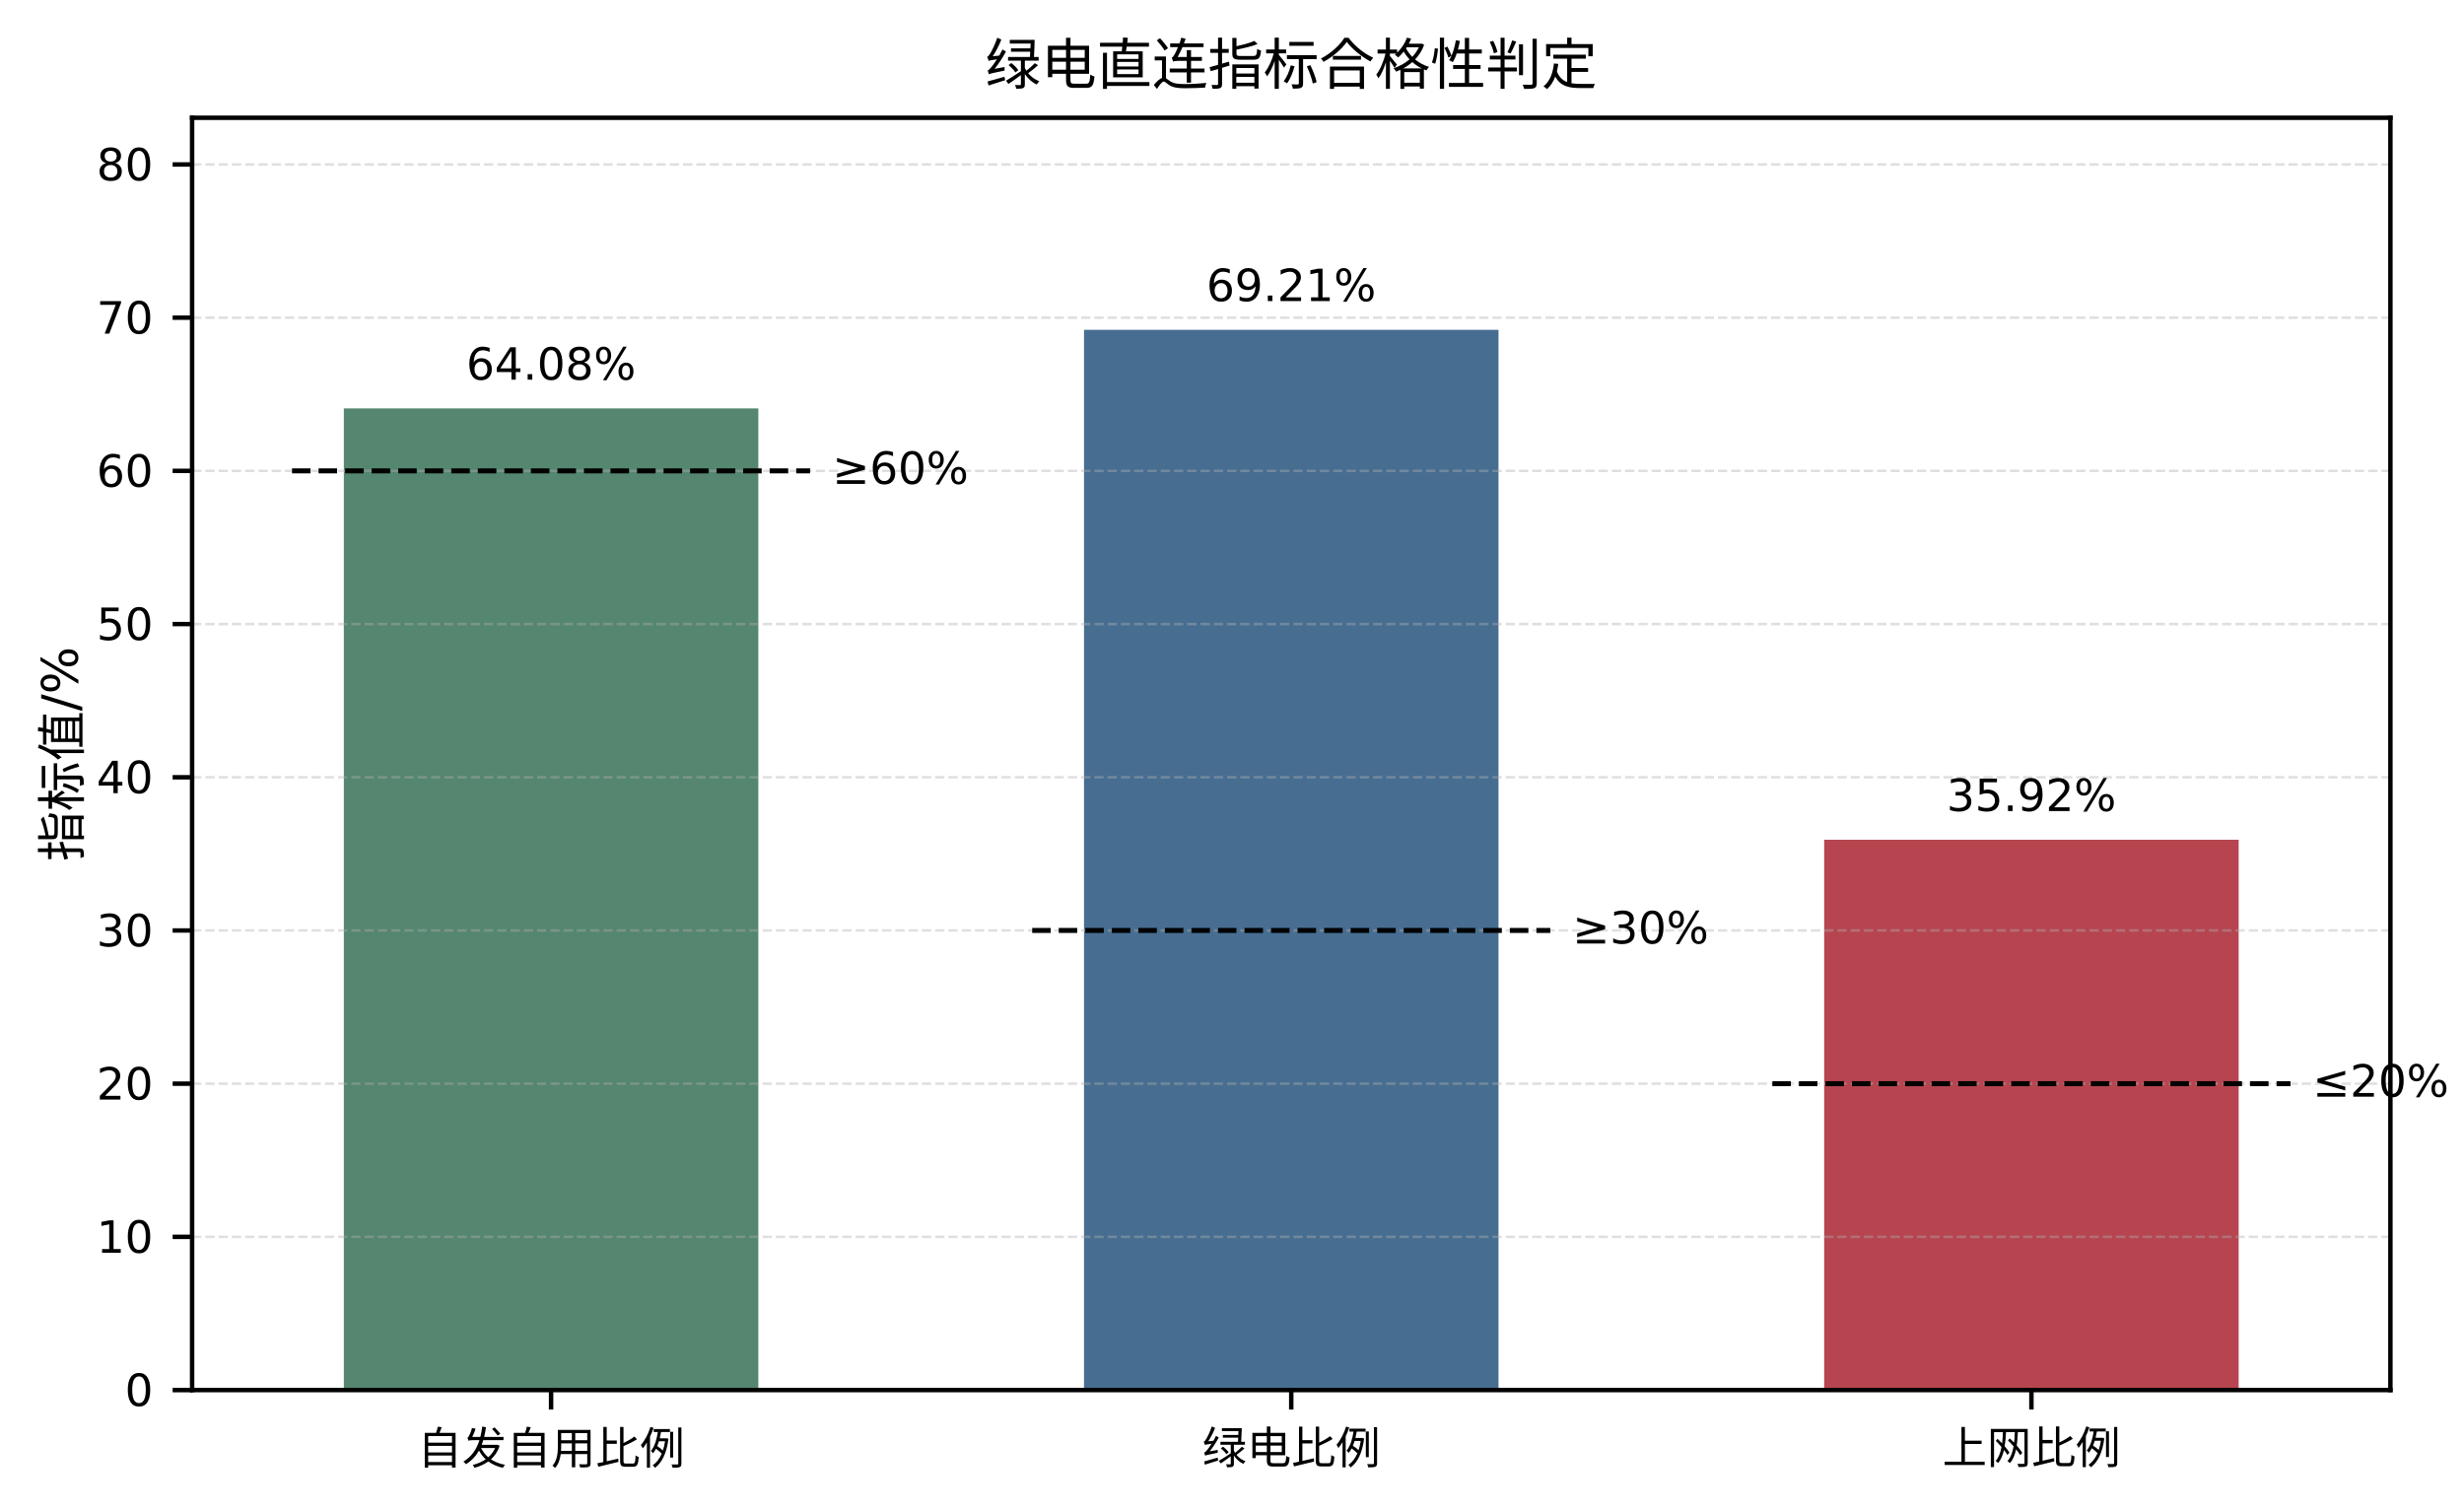
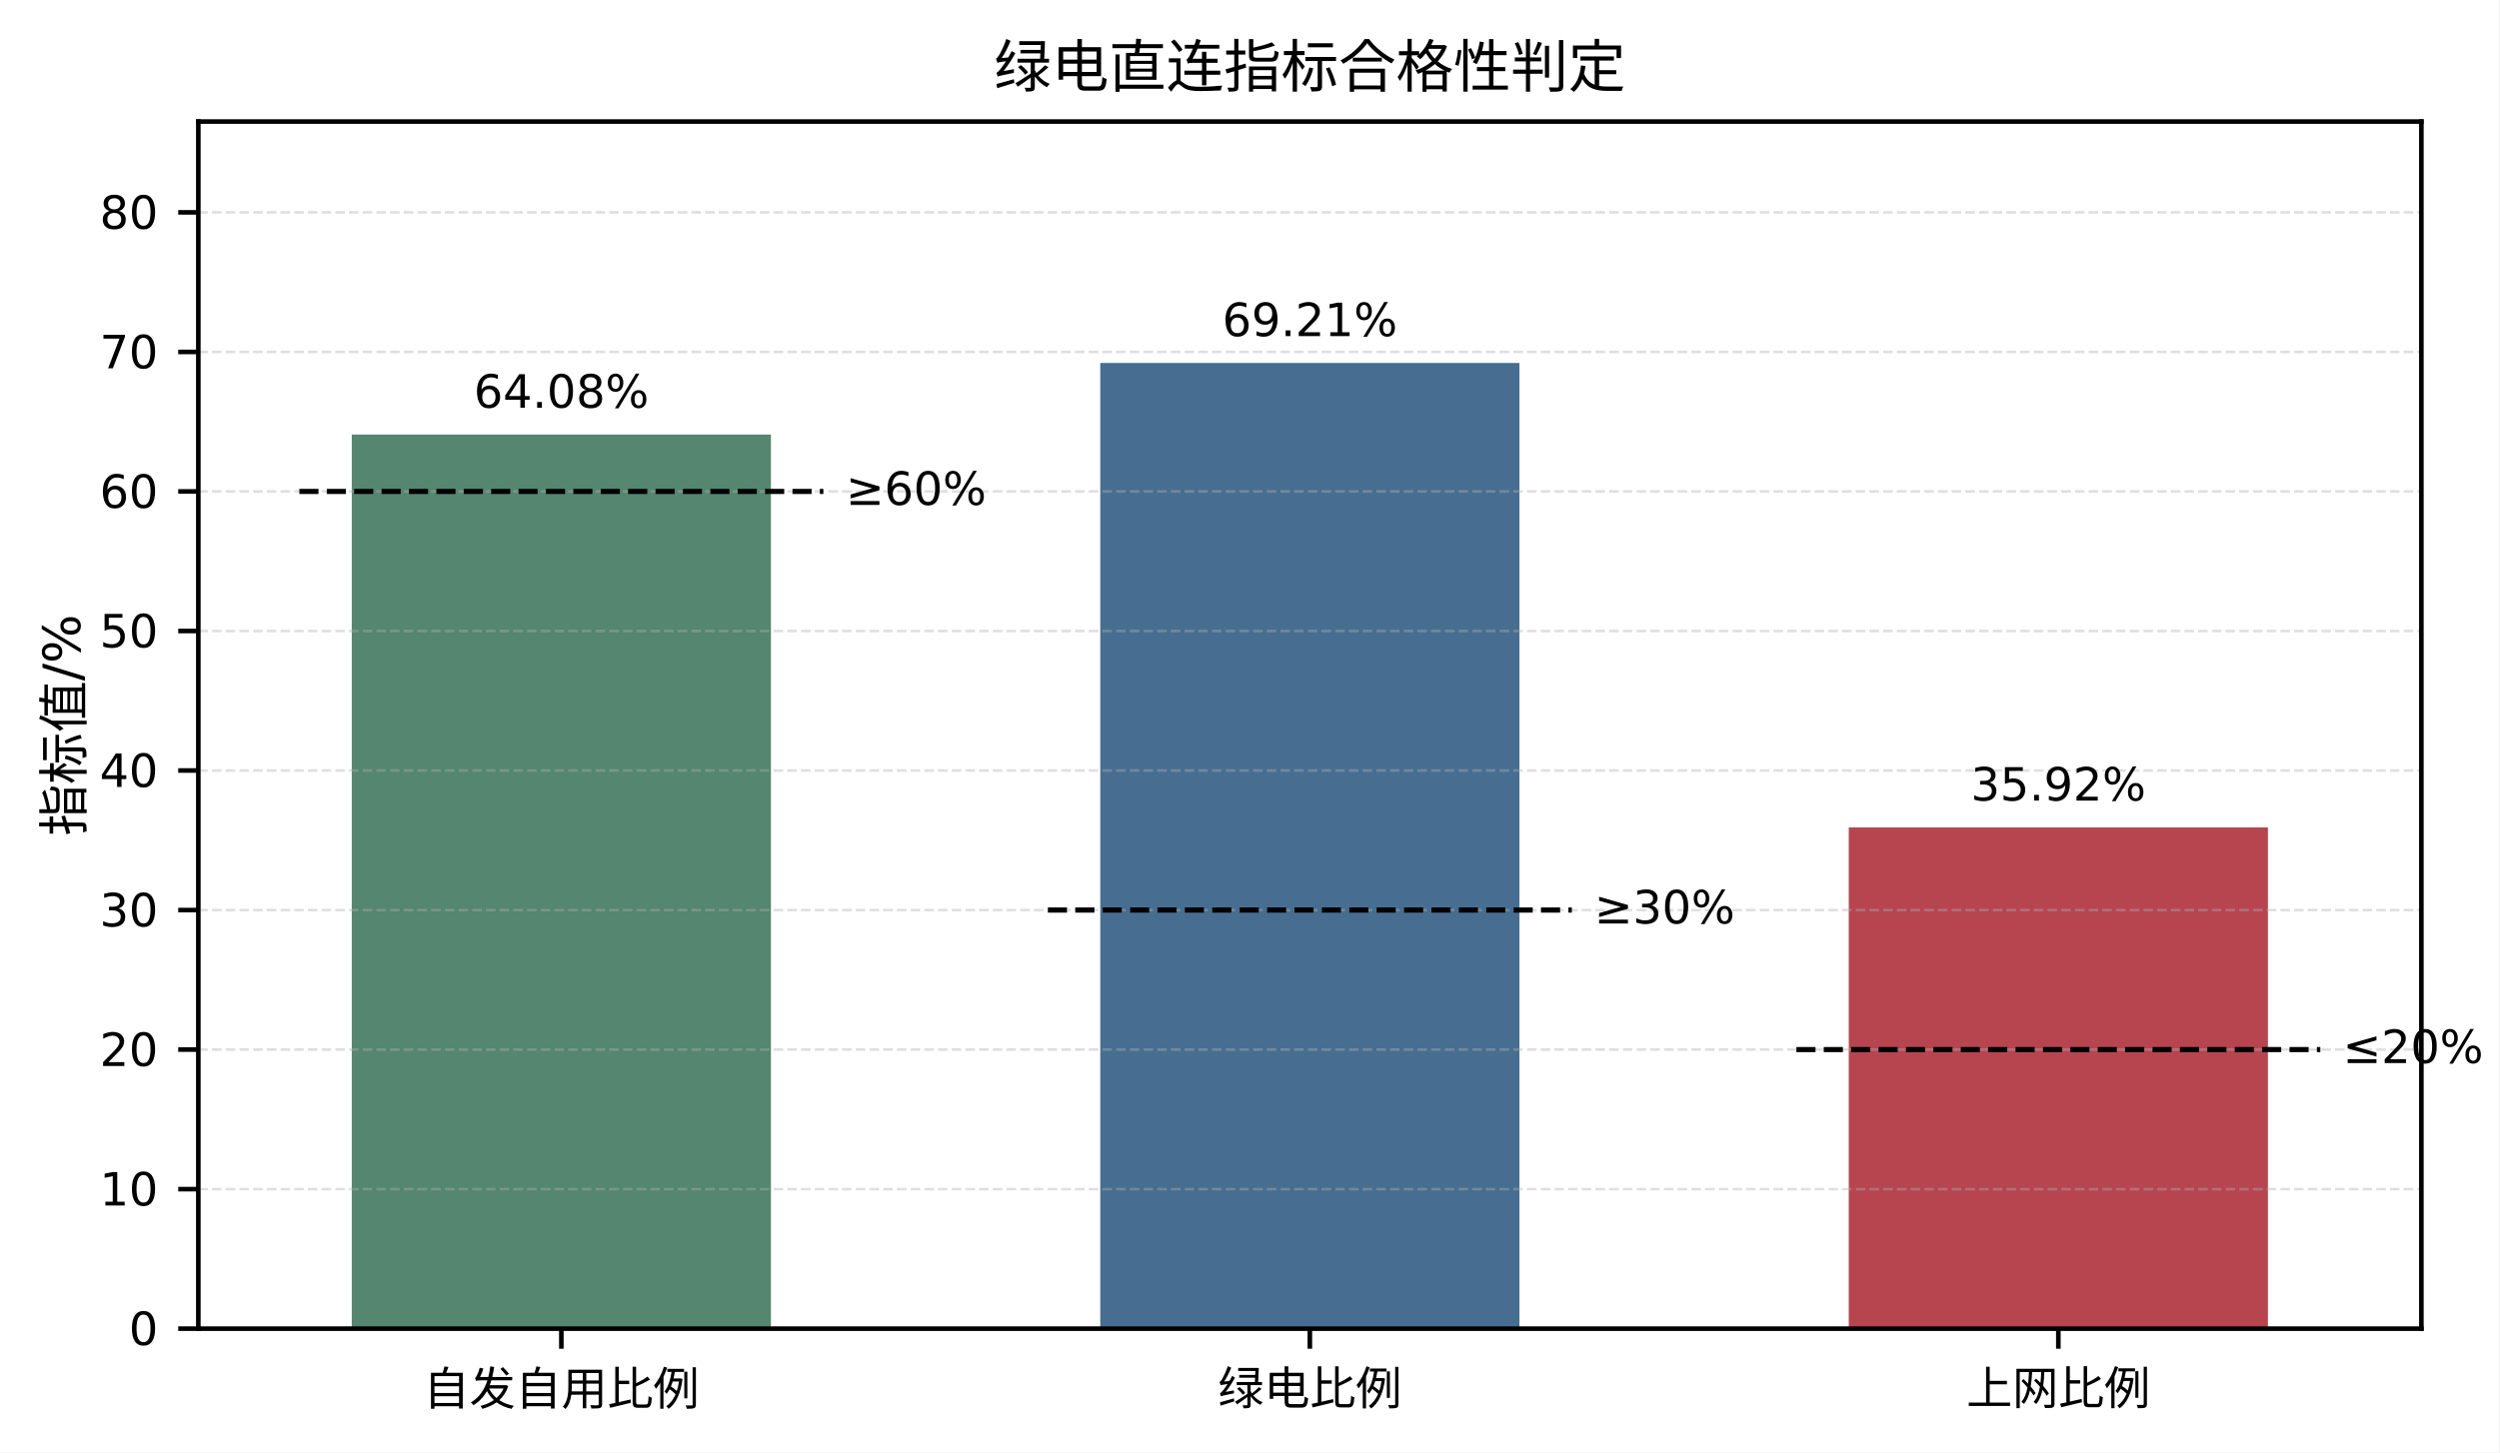
- <svg xmlns="http://www.w3.org/2000/svg" xmlns:xlink="http://www.w3.org/1999/xlink" width="442.908pt" height="271.401pt" viewBox="0 0 442.908 271.401" version="1.1">
+ <svg xmlns="http://www.w3.org/2000/svg" xmlns:xlink="http://www.w3.org/1999/xlink" width="435.12pt" height="252.952pt" viewBox="0 0 435.12 252.952" version="1.1">
  <defs>
    <style type="text/css">*{stroke-linejoin: round; stroke-linecap: butt}</style>
  </defs>
  <g id="figure_1">
    <g id="patch_1">
-       <path d="M 0 271.401  L 442.908 271.401  L 442.908 0  L 0 0  z " style="fill: #ffffff" />
+       <path d="M 0 252.952  L 435.12 252.952  L 435.12 0  L 0 0  z " style="fill: #ffffff" />
    </g>
    <g id="axes_1">
      <g id="patch_2">
-         <path d="M 34.532 249.857  L 429.678 249.857  L 429.678 21.169  L 34.532 21.169  z " style="fill: #ffffff" />
+         <path d="M 34.532 231.409  L 421.604 231.409  L 421.604 21.169  L 34.532 21.169  z " style="fill: #ffffff" />
      </g>
      <g id="patch_3">
-         <path d="M 61.806 249.857  L 136.312 249.857  L 136.312 73.409  L 61.806 73.409  z " clip-path="url(#p55e1730b4b)" style="fill: #2f6b4f; opacity: 0.82" />
+         <path d="M 61.249 231.409  L 134.232 231.409  L 134.232 75.683  L 61.249 75.683  z " clip-path="url(#pca47642322)" style="fill: #2f6b4f; opacity: 0.82" />
      </g>
      <g id="patch_4">
-         <path d="M 194.852 249.857  L 269.358 249.857  L 269.358 59.283  L 194.852 59.283  z " clip-path="url(#p55e1730b4b)" style="fill: #1f4e79; opacity: 0.82" />
+         <path d="M 191.576 231.409  L 264.56 231.409  L 264.56 63.217  L 191.576 63.217  z " clip-path="url(#pca47642322)" style="fill: #1f4e79; opacity: 0.82" />
      </g>
      <g id="patch_5">
-         <path d="M 327.898 249.857  L 402.403 249.857  L 402.403 150.94  L 327.898 150.94  z " clip-path="url(#p55e1730b4b)" style="fill: #a61c2a; opacity: 0.82" />
+         <path d="M 321.904 231.409  L 394.887 231.409  L 394.887 144.109  L 321.904 144.109  z " clip-path="url(#pca47642322)" style="fill: #a61c2a; opacity: 0.82" />
      </g>
      <g id="matplotlib.axis_1">
        <g id="xtick_1">
          <g id="line2d_1">
            <defs>
-               <path id="m8212829580" d="M 0 0  L 0 3.5  " style="stroke: #000000; stroke-width: 0.8" />
+               <path id="mc9468495dc" d="M 0 0  L 0 3.5  " style="stroke: #000000; stroke-width: 0.8" />
            </defs>
            <g>
-               <use xlink:href="#m8212829580" x="99.059" y="249.857" style="stroke: #000000; stroke-width: 0.8" />
+               <use xlink:href="#mc9468495dc" x="97.741" y="231.409" style="stroke: #000000; stroke-width: 0.8" />
            </g>
          </g>
          <g id="text_1">
-             <text style="font-size: 8px; font-family: 'SimSun', 'Microsoft YaHei', 'SimHei', 'Arial Unicode MS', 'DejaVu Sans', sans-serif; text-anchor: middle" x="99.059" y="263.17" transform="rotate(-0 99.0592 263.1695)">自发自用比例</text>
+             <text style="font-size: 8px; font-family: 'SimSun', 'Microsoft YaHei', 'SimHei', 'Arial Unicode MS', 'DejaVu Sans', sans-serif; text-anchor: middle" x="97.741" y="244.721" transform="rotate(-0 97.74076 244.7212)">自发自用比例</text>
          </g>
        </g>
        <g id="xtick_2">
          <g id="line2d_2">
            <g>
-               <use xlink:href="#m8212829580" x="232.105" y="249.857" style="stroke: #000000; stroke-width: 0.8" />
+               <use xlink:href="#mc9468495dc" x="228.068" y="231.409" style="stroke: #000000; stroke-width: 0.8" />
            </g>
          </g>
          <g id="text_2">
-             <text style="font-size: 8px; font-family: 'SimSun', 'Microsoft YaHei', 'SimHei', 'Arial Unicode MS', 'DejaVu Sans', sans-serif; text-anchor: middle" x="232.105" y="263.107" transform="rotate(-0 232.1049 263.107)">绿电比例</text>
+             <text style="font-size: 8px; font-family: 'SimSun', 'Microsoft YaHei', 'SimHei', 'Arial Unicode MS', 'DejaVu Sans', sans-serif; text-anchor: middle" x="228.068" y="244.659" transform="rotate(-0 228.068 244.6587)">绿电比例</text>
          </g>
        </g>
        <g id="xtick_3">
          <g id="line2d_3">
            <g>
-               <use xlink:href="#m8212829580" x="365.151" y="249.857" style="stroke: #000000; stroke-width: 0.8" />
+               <use xlink:href="#mc9468495dc" x="358.395" y="231.409" style="stroke: #000000; stroke-width: 0.8" />
            </g>
          </g>
          <g id="text_3">
-             <text style="font-size: 8px; font-family: 'SimSun', 'Microsoft YaHei', 'SimHei', 'Arial Unicode MS', 'DejaVu Sans', sans-serif; text-anchor: middle" x="365.151" y="263.076" transform="rotate(-0 365.1506 263.0758)">上网比例</text>
+             <text style="font-size: 8px; font-family: 'SimSun', 'Microsoft YaHei', 'SimHei', 'Arial Unicode MS', 'DejaVu Sans', sans-serif; text-anchor: middle" x="358.395" y="244.627" transform="rotate(-0 358.3953 244.6275)">上网比例</text>
          </g>
        </g>
      </g>
      <g id="matplotlib.axis_2">
        <g id="ytick_1">
          <g id="line2d_4">
-             <path d="M 34.532 249.857  L 429.678 249.857  " clip-path="url(#p55e1730b4b)" style="fill: none; stroke-dasharray: 1.665,0.72; stroke-dashoffset: 0; stroke: #b0b0b0; stroke-opacity: 0.4; stroke-width: 0.45" />
+             <path d="M 34.532 231.409  L 421.604 231.409  " clip-path="url(#pca47642322)" style="fill: none; stroke-dasharray: 1.665,0.72; stroke-dashoffset: 0; stroke: #b0b0b0; stroke-opacity: 0.4; stroke-width: 0.45" />
          </g>
          <g id="line2d_5">
            <defs>
-               <path id="mca1576805b" d="M 0 0  L -3.5 0  " style="stroke: #000000; stroke-width: 0.8" />
+               <path id="mee7d13aea5" d="M 0 0  L -3.5 0  " style="stroke: #000000; stroke-width: 0.8" />
            </defs>
            <g>
-               <use xlink:href="#mca1576805b" x="34.532" y="249.857" style="stroke: #000000; stroke-width: 0.8" />
+               <use xlink:href="#mee7d13aea5" x="34.532" y="231.409" style="stroke: #000000; stroke-width: 0.8" />
            </g>
          </g>
          <g id="text_4">
-             <text style="font-size: 8px; font-family: 'SimSun', 'Microsoft YaHei', 'SimHei', 'Arial Unicode MS', 'DejaVu Sans', sans-serif; text-anchor: end" x="27.532" y="252.716" transform="rotate(-0 27.53203 252.7164)">0</text>
+             <text style="font-size: 8px; font-family: 'SimSun', 'Microsoft YaHei', 'SimHei', 'Arial Unicode MS', 'DejaVu Sans', sans-serif; text-anchor: end" x="27.532" y="234.268" transform="rotate(-0 27.53203 234.2681)">0</text>
          </g>
        </g>
        <g id="ytick_2">
          <g id="line2d_6">
-             <path d="M 34.532 222.32  L 429.678 222.32  " clip-path="url(#p55e1730b4b)" style="fill: none; stroke-dasharray: 1.665,0.72; stroke-dashoffset: 0; stroke: #b0b0b0; stroke-opacity: 0.4; stroke-width: 0.45" />
+             <path d="M 34.532 207.106  L 421.604 207.106  " clip-path="url(#pca47642322)" style="fill: none; stroke-dasharray: 1.665,0.72; stroke-dashoffset: 0; stroke: #b0b0b0; stroke-opacity: 0.4; stroke-width: 0.45" />
          </g>
          <g id="line2d_7">
            <g>
-               <use xlink:href="#mca1576805b" x="34.532" y="222.32" style="stroke: #000000; stroke-width: 0.8" />
+               <use xlink:href="#mee7d13aea5" x="34.532" y="207.106" style="stroke: #000000; stroke-width: 0.8" />
            </g>
          </g>
          <g id="text_5">
-             <text style="font-size: 8px; font-family: 'SimSun', 'Microsoft YaHei', 'SimHei', 'Arial Unicode MS', 'DejaVu Sans', sans-serif; text-anchor: end" x="27.532" y="225.18" transform="rotate(-0 27.53203 225.1799)">10</text>
+             <text style="font-size: 8px; font-family: 'SimSun', 'Microsoft YaHei', 'SimHei', 'Arial Unicode MS', 'DejaVu Sans', sans-serif; text-anchor: end" x="27.532" y="209.966" transform="rotate(-0 27.53203 209.9656)">10</text>
          </g>
        </g>
        <g id="ytick_3">
          <g id="line2d_8">
-             <path d="M 34.532 194.784  L 429.678 194.784  " clip-path="url(#p55e1730b4b)" style="fill: none; stroke-dasharray: 1.665,0.72; stroke-dashoffset: 0; stroke: #b0b0b0; stroke-opacity: 0.4; stroke-width: 0.45" />
+             <path d="M 34.532 182.804  L 421.604 182.804  " clip-path="url(#pca47642322)" style="fill: none; stroke-dasharray: 1.665,0.72; stroke-dashoffset: 0; stroke: #b0b0b0; stroke-opacity: 0.4; stroke-width: 0.45" />
          </g>
          <g id="line2d_9">
            <g>
-               <use xlink:href="#mca1576805b" x="34.532" y="194.784" style="stroke: #000000; stroke-width: 0.8" />
+               <use xlink:href="#mee7d13aea5" x="34.532" y="182.804" style="stroke: #000000; stroke-width: 0.8" />
            </g>
          </g>
          <g id="text_6">
-             <text style="font-size: 8px; font-family: 'SimSun', 'Microsoft YaHei', 'SimHei', 'Arial Unicode MS', 'DejaVu Sans', sans-serif; text-anchor: end" x="27.532" y="197.643" transform="rotate(-0 27.53203 197.6433)">20</text>
+             <text style="font-size: 8px; font-family: 'SimSun', 'Microsoft YaHei', 'SimHei', 'Arial Unicode MS', 'DejaVu Sans', sans-serif; text-anchor: end" x="27.532" y="185.663" transform="rotate(-0 27.53203 185.663)">20</text>
          </g>
        </g>
        <g id="ytick_4">
          <g id="line2d_10">
-             <path d="M 34.532 167.247  L 429.678 167.247  " clip-path="url(#p55e1730b4b)" style="fill: none; stroke-dasharray: 1.665,0.72; stroke-dashoffset: 0; stroke: #b0b0b0; stroke-opacity: 0.4; stroke-width: 0.45" />
+             <path d="M 34.532 158.501  L 421.604 158.501  " clip-path="url(#pca47642322)" style="fill: none; stroke-dasharray: 1.665,0.72; stroke-dashoffset: 0; stroke: #b0b0b0; stroke-opacity: 0.4; stroke-width: 0.45" />
          </g>
          <g id="line2d_11">
            <g>
-               <use xlink:href="#mca1576805b" x="34.532" y="167.247" style="stroke: #000000; stroke-width: 0.8" />
+               <use xlink:href="#mee7d13aea5" x="34.532" y="158.501" style="stroke: #000000; stroke-width: 0.8" />
            </g>
          </g>
          <g id="text_7">
-             <text style="font-size: 8px; font-family: 'SimSun', 'Microsoft YaHei', 'SimHei', 'Arial Unicode MS', 'DejaVu Sans', sans-serif; text-anchor: end" x="27.532" y="170.107" transform="rotate(-0 27.53203 170.1068)">30</text>
+             <text style="font-size: 8px; font-family: 'SimSun', 'Microsoft YaHei', 'SimHei', 'Arial Unicode MS', 'DejaVu Sans', sans-serif; text-anchor: end" x="27.532" y="161.36" transform="rotate(-0 27.53203 161.3604)">30</text>
          </g>
        </g>
        <g id="ytick_5">
          <g id="line2d_12">
-             <path d="M 34.532 139.711  L 429.678 139.711  " clip-path="url(#p55e1730b4b)" style="fill: none; stroke-dasharray: 1.665,0.72; stroke-dashoffset: 0; stroke: #b0b0b0; stroke-opacity: 0.4; stroke-width: 0.45" />
+             <path d="M 34.532 134.198  L 421.604 134.198  " clip-path="url(#pca47642322)" style="fill: none; stroke-dasharray: 1.665,0.72; stroke-dashoffset: 0; stroke: #b0b0b0; stroke-opacity: 0.4; stroke-width: 0.45" />
          </g>
          <g id="line2d_13">
            <g>
-               <use xlink:href="#mca1576805b" x="34.532" y="139.711" style="stroke: #000000; stroke-width: 0.8" />
+               <use xlink:href="#mee7d13aea5" x="34.532" y="134.198" style="stroke: #000000; stroke-width: 0.8" />
            </g>
          </g>
          <g id="text_8">
-             <text style="font-size: 8px; font-family: 'SimSun', 'Microsoft YaHei', 'SimHei', 'Arial Unicode MS', 'DejaVu Sans', sans-serif; text-anchor: end" x="27.532" y="142.57" transform="rotate(-0 27.53203 142.5702)">40</text>
+             <text style="font-size: 8px; font-family: 'SimSun', 'Microsoft YaHei', 'SimHei', 'Arial Unicode MS', 'DejaVu Sans', sans-serif; text-anchor: end" x="27.532" y="137.058" transform="rotate(-0 27.53203 137.0579)">40</text>
          </g>
        </g>
        <g id="ytick_6">
          <g id="line2d_14">
-             <path d="M 34.532 112.174  L 429.678 112.174  " clip-path="url(#p55e1730b4b)" style="fill: none; stroke-dasharray: 1.665,0.72; stroke-dashoffset: 0; stroke: #b0b0b0; stroke-opacity: 0.4; stroke-width: 0.45" />
+             <path d="M 34.532 109.896  L 421.604 109.896  " clip-path="url(#pca47642322)" style="fill: none; stroke-dasharray: 1.665,0.72; stroke-dashoffset: 0; stroke: #b0b0b0; stroke-opacity: 0.4; stroke-width: 0.45" />
          </g>
          <g id="line2d_15">
            <g>
-               <use xlink:href="#mca1576805b" x="34.532" y="112.174" style="stroke: #000000; stroke-width: 0.8" />
+               <use xlink:href="#mee7d13aea5" x="34.532" y="109.896" style="stroke: #000000; stroke-width: 0.8" />
            </g>
          </g>
          <g id="text_9">
-             <text style="font-size: 8px; font-family: 'SimSun', 'Microsoft YaHei', 'SimHei', 'Arial Unicode MS', 'DejaVu Sans', sans-serif; text-anchor: end" x="27.532" y="115.034" transform="rotate(-0 27.53203 115.0337)">50</text>
+             <text style="font-size: 8px; font-family: 'SimSun', 'Microsoft YaHei', 'SimHei', 'Arial Unicode MS', 'DejaVu Sans', sans-serif; text-anchor: end" x="27.532" y="112.755" transform="rotate(-0 27.53203 112.7553)">50</text>
          </g>
        </g>
        <g id="ytick_7">
          <g id="line2d_16">
-             <path d="M 34.532 84.638  L 429.678 84.638  " clip-path="url(#p55e1730b4b)" style="fill: none; stroke-dasharray: 1.665,0.72; stroke-dashoffset: 0; stroke: #b0b0b0; stroke-opacity: 0.4; stroke-width: 0.45" />
+             <path d="M 34.532 85.593  L 421.604 85.593  " clip-path="url(#pca47642322)" style="fill: none; stroke-dasharray: 1.665,0.72; stroke-dashoffset: 0; stroke: #b0b0b0; stroke-opacity: 0.4; stroke-width: 0.45" />
          </g>
          <g id="line2d_17">
            <g>
-               <use xlink:href="#mca1576805b" x="34.532" y="84.638" style="stroke: #000000; stroke-width: 0.8" />
+               <use xlink:href="#mee7d13aea5" x="34.532" y="85.593" style="stroke: #000000; stroke-width: 0.8" />
            </g>
          </g>
          <g id="text_10">
-             <text style="font-size: 8px; font-family: 'SimSun', 'Microsoft YaHei', 'SimHei', 'Arial Unicode MS', 'DejaVu Sans', sans-serif; text-anchor: end" x="27.532" y="87.497" transform="rotate(-0 27.53203 87.49714)">60</text>
+             <text style="font-size: 8px; font-family: 'SimSun', 'Microsoft YaHei', 'SimHei', 'Arial Unicode MS', 'DejaVu Sans', sans-serif; text-anchor: end" x="27.532" y="88.453" transform="rotate(-0 27.53203 88.45274)">60</text>
          </g>
        </g>
        <g id="ytick_8">
          <g id="line2d_18">
-             <path d="M 34.532 57.101  L 429.678 57.101  " clip-path="url(#p55e1730b4b)" style="fill: none; stroke-dasharray: 1.665,0.72; stroke-dashoffset: 0; stroke: #b0b0b0; stroke-opacity: 0.4; stroke-width: 0.45" />
+             <path d="M 34.532 61.291  L 421.604 61.291  " clip-path="url(#pca47642322)" style="fill: none; stroke-dasharray: 1.665,0.72; stroke-dashoffset: 0; stroke: #b0b0b0; stroke-opacity: 0.4; stroke-width: 0.45" />
          </g>
          <g id="line2d_19">
            <g>
-               <use xlink:href="#mca1576805b" x="34.532" y="57.101" style="stroke: #000000; stroke-width: 0.8" />
+               <use xlink:href="#mee7d13aea5" x="34.532" y="61.291" style="stroke: #000000; stroke-width: 0.8" />
            </g>
          </g>
          <g id="text_11">
-             <text style="font-size: 8px; font-family: 'SimSun', 'Microsoft YaHei', 'SimHei', 'Arial Unicode MS', 'DejaVu Sans', sans-serif; text-anchor: end" x="27.532" y="59.961" transform="rotate(-0 27.53203 59.96059)">70</text>
+             <text style="font-size: 8px; font-family: 'SimSun', 'Microsoft YaHei', 'SimHei', 'Arial Unicode MS', 'DejaVu Sans', sans-serif; text-anchor: end" x="27.532" y="64.15" transform="rotate(-0 27.53203 64.15017)">70</text>
          </g>
        </g>
        <g id="ytick_9">
          <g id="line2d_20">
-             <path d="M 34.532 29.565  L 429.678 29.565  " clip-path="url(#p55e1730b4b)" style="fill: none; stroke-dasharray: 1.665,0.72; stroke-dashoffset: 0; stroke: #b0b0b0; stroke-opacity: 0.4; stroke-width: 0.45" />
+             <path d="M 34.532 36.988  L 421.604 36.988  " clip-path="url(#pca47642322)" style="fill: none; stroke-dasharray: 1.665,0.72; stroke-dashoffset: 0; stroke: #b0b0b0; stroke-opacity: 0.4; stroke-width: 0.45" />
          </g>
          <g id="line2d_21">
            <g>
-               <use xlink:href="#mca1576805b" x="34.532" y="29.565" style="stroke: #000000; stroke-width: 0.8" />
+               <use xlink:href="#mee7d13aea5" x="34.532" y="36.988" style="stroke: #000000; stroke-width: 0.8" />
            </g>
          </g>
          <g id="text_12">
-             <text style="font-size: 8px; font-family: 'SimSun', 'Microsoft YaHei', 'SimHei', 'Arial Unicode MS', 'DejaVu Sans', sans-serif; text-anchor: end" x="27.532" y="32.424" transform="rotate(-0 27.53203 32.42405)">80</text>
+             <text style="font-size: 8px; font-family: 'SimSun', 'Microsoft YaHei', 'SimHei', 'Arial Unicode MS', 'DejaVu Sans', sans-serif; text-anchor: end" x="27.532" y="39.848" transform="rotate(-0 27.53203 39.84761)">80</text>
          </g>
        </g>
        <g id="text_13">
-           <text style="font-size: 9px; font-family: 'SimSun', 'Microsoft YaHei', 'SimHei', 'Arial Unicode MS', 'DejaVu Sans', sans-serif; text-anchor: middle" x="14.372" y="135.513" transform="rotate(-90 14.37187 135.5129)">指标值/%</text>
+           <text style="font-size: 9px; font-family: 'SimSun', 'Microsoft YaHei', 'SimHei', 'Arial Unicode MS', 'DejaVu Sans', sans-serif; text-anchor: middle" x="14.372" y="126.289" transform="rotate(-90 14.37187 126.2887)">指标值/%</text>
        </g>
      </g>
      <g id="LineCollection_1">
-         <path d="M 52.493 84.638  L 145.625 84.638  " clip-path="url(#p55e1730b4b)" style="fill: none; stroke-dasharray: 3.33,1.44; stroke-dashoffset: 0; stroke: #000000; stroke-width: 0.9" />
+         <path d="M 52.126 85.593  L 143.355 85.593  " clip-path="url(#pca47642322)" style="fill: none; stroke-dasharray: 3.33,1.44; stroke-dashoffset: 0; stroke: #000000; stroke-width: 0.9" />
      </g>
      <g id="LineCollection_2">
-         <path d="M 185.539 167.247  L 278.671 167.247  " clip-path="url(#p55e1730b4b)" style="fill: none; stroke-dasharray: 3.33,1.44; stroke-dashoffset: 0; stroke: #000000; stroke-width: 0.9" />
+         <path d="M 182.453 158.501  L 273.683 158.501  " clip-path="url(#pca47642322)" style="fill: none; stroke-dasharray: 3.33,1.44; stroke-dashoffset: 0; stroke: #000000; stroke-width: 0.9" />
      </g>
      <g id="LineCollection_3">
-         <path d="M 318.585 194.784  L 411.717 194.784  " clip-path="url(#p55e1730b4b)" style="fill: none; stroke-dasharray: 3.33,1.44; stroke-dashoffset: 0; stroke: #000000; stroke-width: 0.9" />
+         <path d="M 312.781 182.804  L 404.01 182.804  " clip-path="url(#pca47642322)" style="fill: none; stroke-dasharray: 3.33,1.44; stroke-dashoffset: 0; stroke: #000000; stroke-width: 0.9" />
      </g>
      <g id="patch_6">
-         <path d="M 34.532 249.857  L 34.532 21.169  " style="fill: none; stroke: #000000; stroke-width: 0.8; stroke-linejoin: miter; stroke-linecap: square" />
+         <path d="M 34.532 231.409  L 34.532 21.169  " style="fill: none; stroke: #000000; stroke-width: 0.8; stroke-linejoin: miter; stroke-linecap: square" />
      </g>
      <g id="patch_7">
-         <path d="M 429.678 249.857  L 429.678 21.169  " style="fill: none; stroke: #000000; stroke-width: 0.8; stroke-linejoin: miter; stroke-linecap: square" />
+         <path d="M 421.604 231.409  L 421.604 21.169  " style="fill: none; stroke: #000000; stroke-width: 0.8; stroke-linejoin: miter; stroke-linecap: square" />
      </g>
      <g id="patch_8">
-         <path d="M 34.532 249.857  L 429.678 249.857  " style="fill: none; stroke: #000000; stroke-width: 0.8; stroke-linejoin: miter; stroke-linecap: square" />
+         <path d="M 34.532 231.409  L 421.604 231.409  " style="fill: none; stroke: #000000; stroke-width: 0.8; stroke-linejoin: miter; stroke-linecap: square" />
      </g>
      <g id="patch_9">
-         <path d="M 34.532 21.169  L 429.678 21.169  " style="fill: none; stroke: #000000; stroke-width: 0.8; stroke-linejoin: miter; stroke-linecap: square" />
+         <path d="M 34.532 21.169  L 421.604 21.169  " style="fill: none; stroke: #000000; stroke-width: 0.8; stroke-linejoin: miter; stroke-linecap: square" />
      </g>
      <g id="text_14">
-         <text style="font-size: 8px; font-family: 'SimSun', 'Microsoft YaHei', 'SimHei', 'Arial Unicode MS', 'DejaVu Sans', sans-serif; text-anchor: middle" x="99.059" y="68.247" transform="rotate(-0 99.0592 68.24718)">64.08%</text>
+         <text style="font-size: 8px; font-family: 'SimSun', 'Microsoft YaHei', 'SimHei', 'Arial Unicode MS', 'DejaVu Sans', sans-serif; text-anchor: middle" x="97.741" y="71.007" transform="rotate(-0 97.74076 71.00663)">64.08%</text>
      </g>
      <g id="text_15">
-         <text style="font-size: 8px; font-family: 'SimSun', 'Microsoft YaHei', 'SimHei', 'Arial Unicode MS', 'DejaVu Sans', sans-serif; text-anchor: middle" x="232.105" y="54.122" transform="rotate(-0 232.1049 54.12173)">69.21%</text>
+         <text style="font-size: 8px; font-family: 'SimSun', 'Microsoft YaHei', 'SimHei', 'Arial Unicode MS', 'DejaVu Sans', sans-serif; text-anchor: middle" x="228.068" y="58.54" transform="rotate(-0 228.068 58.54012)">69.21%</text>
      </g>
      <g id="text_16">
-         <text style="font-size: 8px; font-family: 'SimSun', 'Microsoft YaHei', 'SimHei', 'Arial Unicode MS', 'DejaVu Sans', sans-serif; text-anchor: middle" x="365.151" y="145.778" transform="rotate(-0 365.1506 145.778)">35.92%</text>
+         <text style="font-size: 8px; font-family: 'SimSun', 'Microsoft YaHei', 'SimHei', 'Arial Unicode MS', 'DejaVu Sans', sans-serif; text-anchor: middle" x="358.395" y="139.432" transform="rotate(-0 358.3953 139.432)">35.92%</text>
      </g>
      <g id="text_17">
-         <text style="font-size: 8px; font-family: 'SimSun', 'Microsoft YaHei', 'SimHei', 'Arial Unicode MS', 'DejaVu Sans', sans-serif; text-anchor: start" x="149.617" y="86.982" transform="rotate(-0 149.6166 86.98151)">≥60%</text>
+         <text style="font-size: 8px; font-family: 'SimSun', 'Microsoft YaHei', 'SimHei', 'Arial Unicode MS', 'DejaVu Sans', sans-serif; text-anchor: start" x="147.265" y="87.937" transform="rotate(-0 147.2651 87.93711)">≥60%</text>
      </g>
      <g id="text_18">
-         <text style="font-size: 8px; font-family: 'SimSun', 'Microsoft YaHei', 'SimHei', 'Arial Unicode MS', 'DejaVu Sans', sans-serif; text-anchor: start" x="282.662" y="169.591" transform="rotate(-0 282.6623 169.5911)">≥30%</text>
+         <text style="font-size: 8px; font-family: 'SimSun', 'Microsoft YaHei', 'SimHei', 'Arial Unicode MS', 'DejaVu Sans', sans-serif; text-anchor: start" x="277.592" y="160.845" transform="rotate(-0 277.5924 160.8448)">≥30%</text>
      </g>
      <g id="text_19">
-         <text style="font-size: 8px; font-family: 'SimSun', 'Microsoft YaHei', 'SimHei', 'Arial Unicode MS', 'DejaVu Sans', sans-serif; text-anchor: start" x="415.708" y="197.128" transform="rotate(-0 415.708 197.1277)">≤20%</text>
+         <text style="font-size: 8px; font-family: 'SimSun', 'Microsoft YaHei', 'SimHei', 'Arial Unicode MS', 'DejaVu Sans', sans-serif; text-anchor: start" x="407.92" y="185.147" transform="rotate(-0 407.9197 185.1474)">≤20%</text>
      </g>
      <g id="text_20">
-         <text style="font-size: 10px; font-family: 'SimSun', 'Microsoft YaHei', 'SimHei', 'Arial Unicode MS', 'DejaVu Sans', sans-serif; text-anchor: middle" x="232.105" y="15.169" transform="rotate(-0 232.1049 15.16875)">绿电直连指标合格性判定</text>
+         <text style="font-size: 10px; font-family: 'SimSun', 'Microsoft YaHei', 'SimHei', 'Arial Unicode MS', 'DejaVu Sans', sans-serif; text-anchor: middle" x="228.068" y="15.169" transform="rotate(-0 228.068 15.16875)">绿电直连指标合格性判定</text>
      </g>
    </g>
  </g>
  <defs>
-     <clipPath id="p55e1730b4b">
-       <rect x="34.532" y="21.169" width="395.146" height="228.688" />
+     <clipPath id="pca47642322">
+       <rect x="34.532" y="21.169" width="387.072" height="210.24" />
    </clipPath>
  </defs>
</svg>
